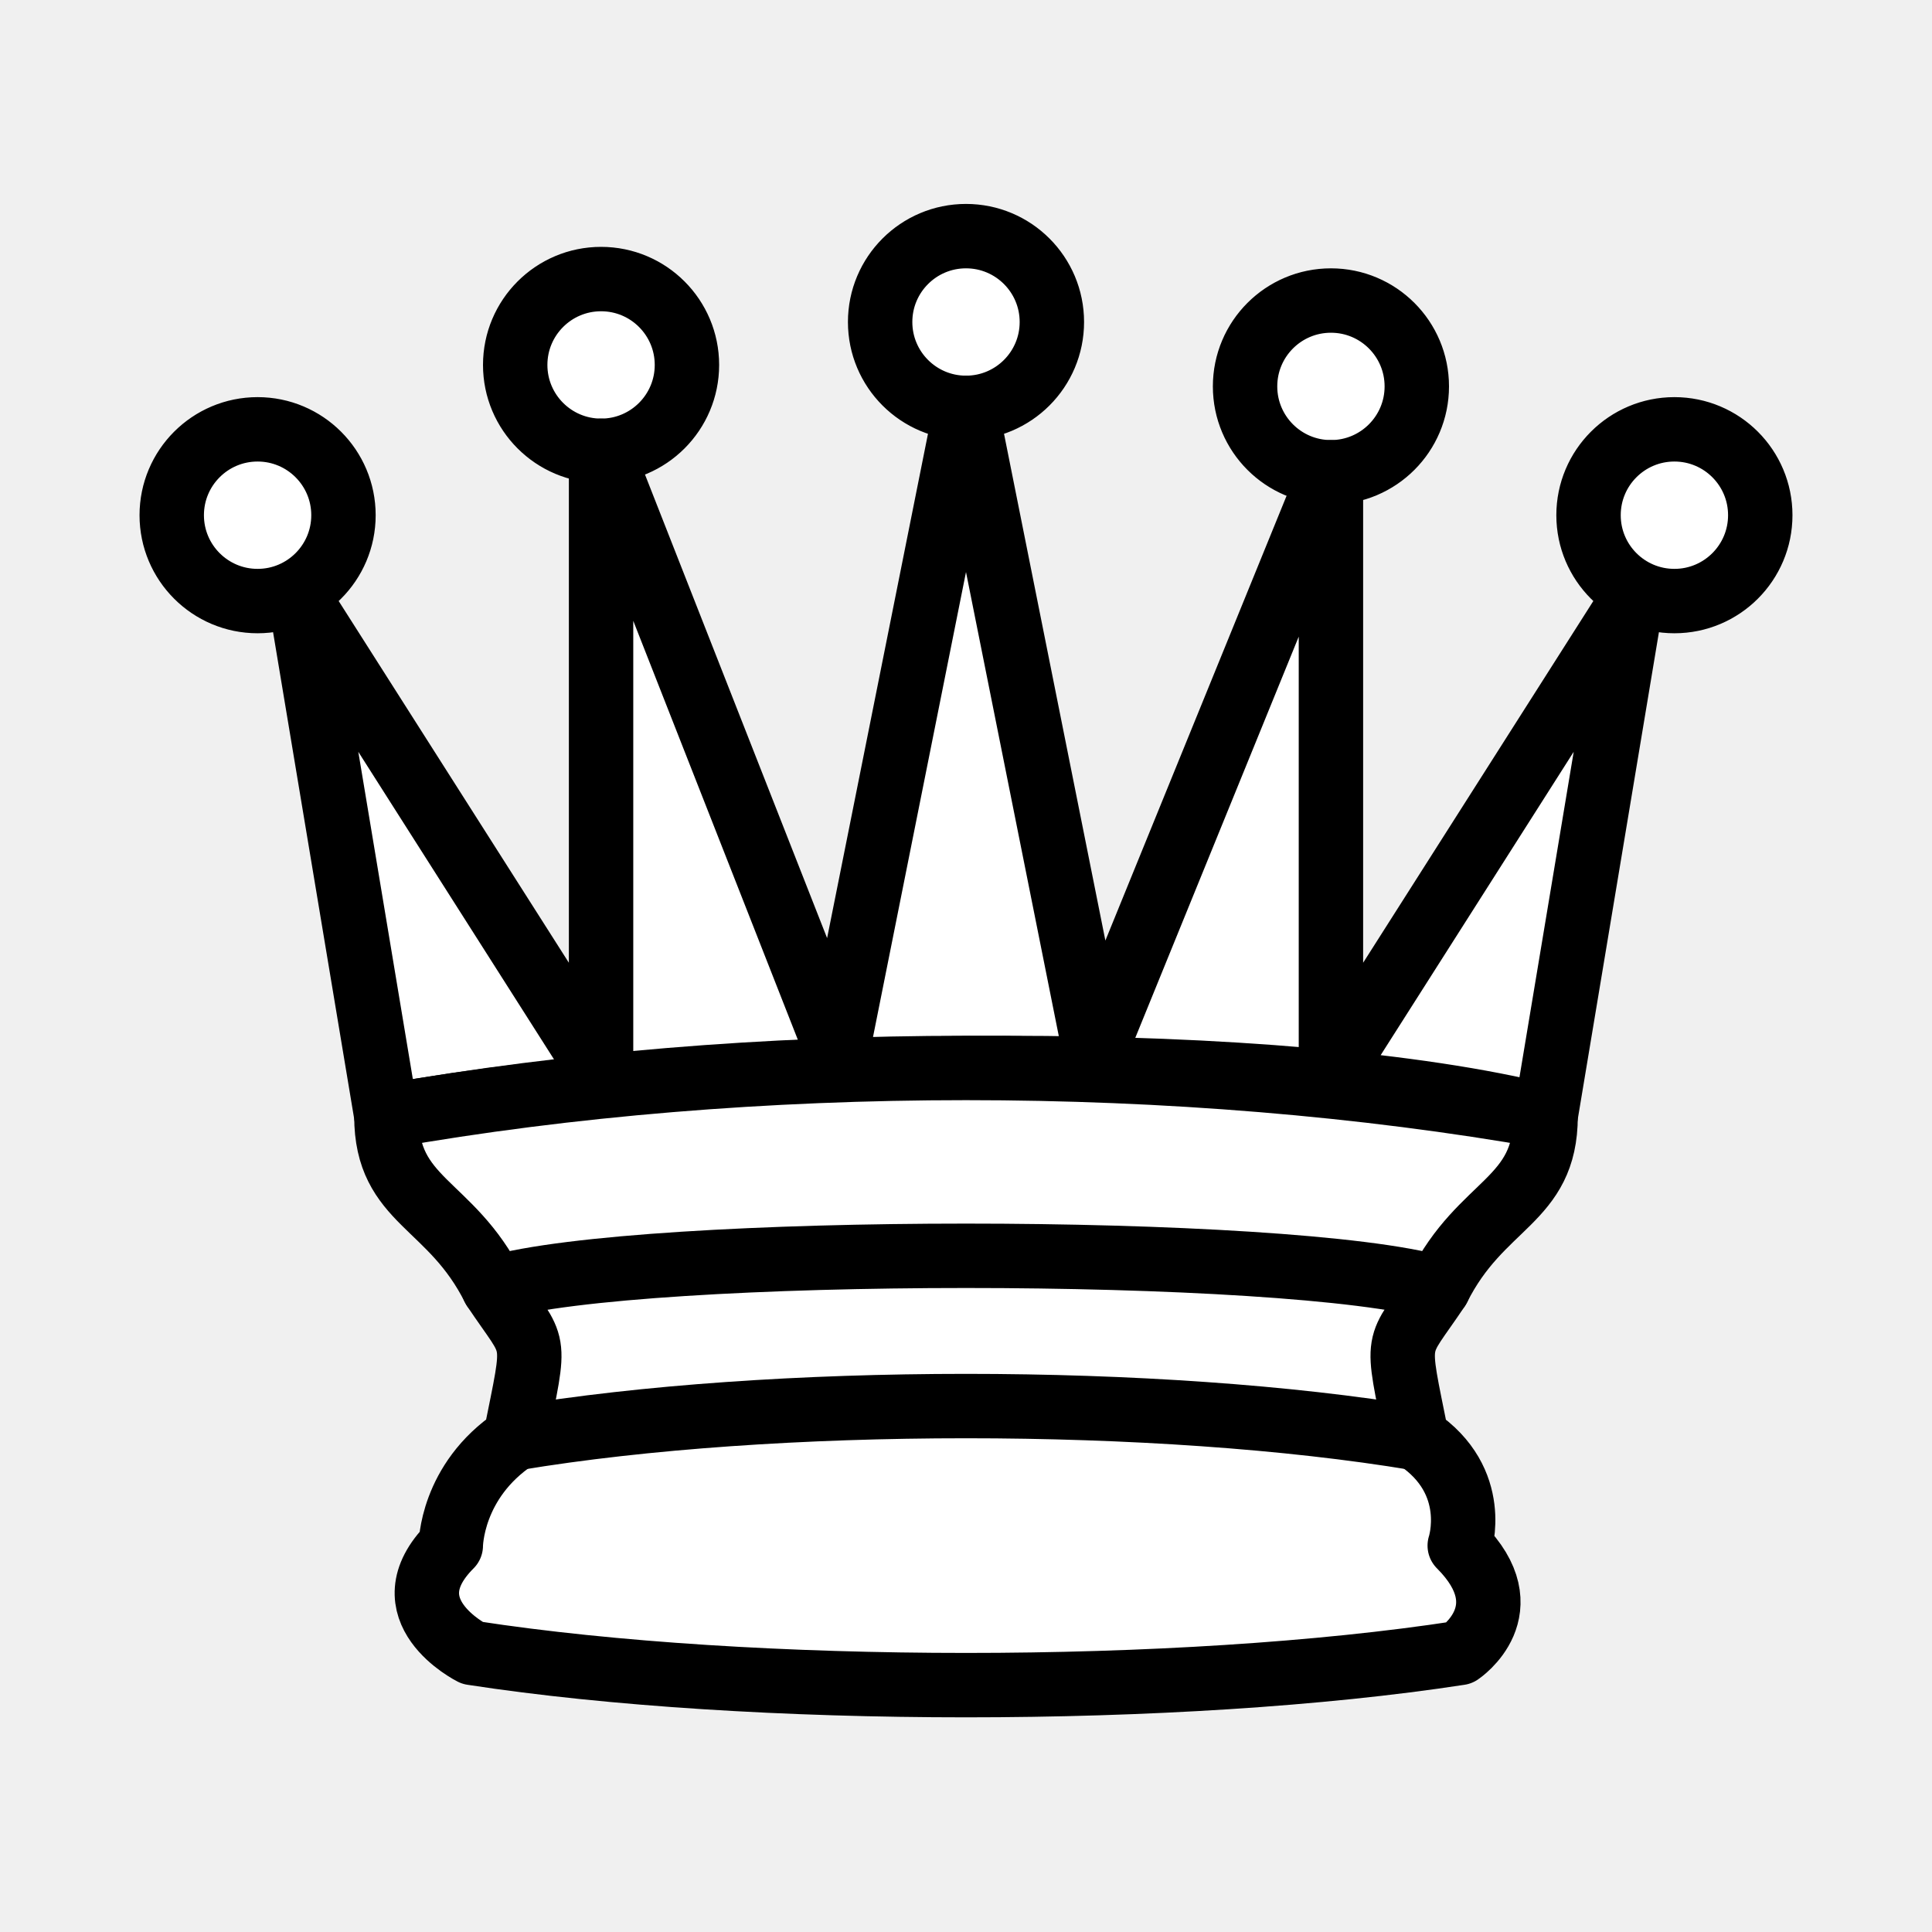
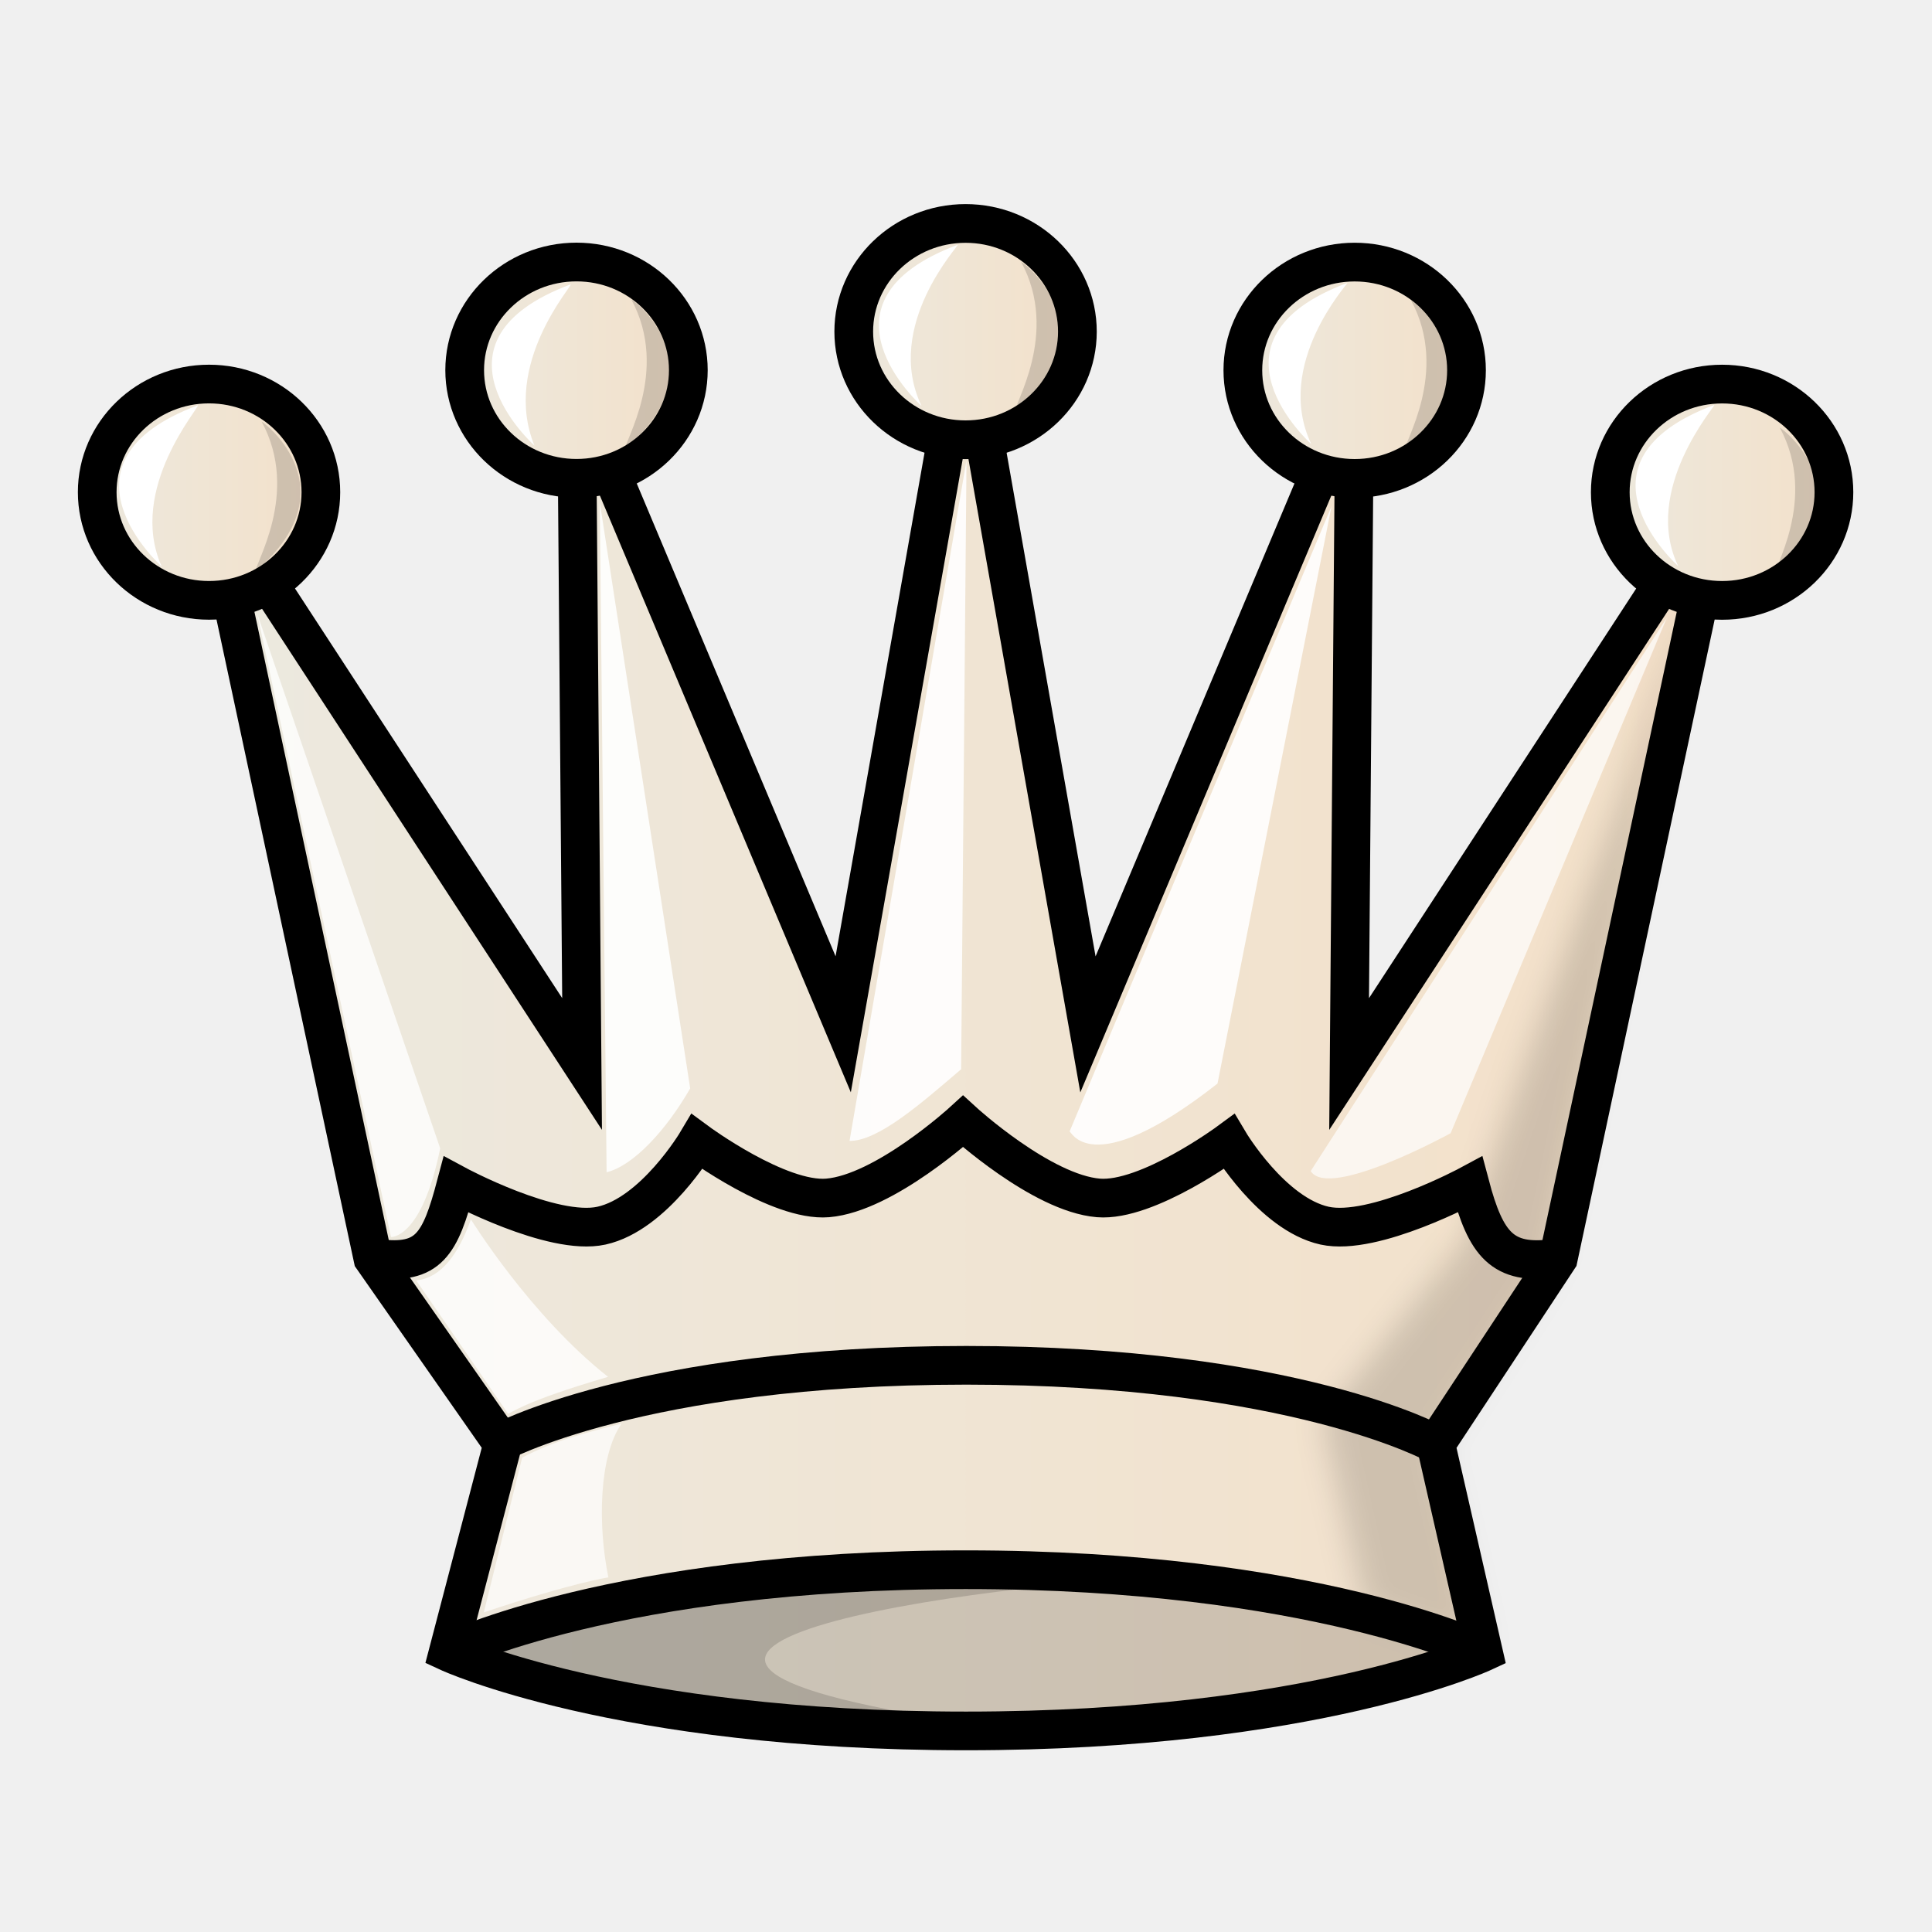
- <svg xmlns="http://www.w3.org/2000/svg" viewBox="0 0 45 45">
-   <g fill="#fff" fill-rule="evenodd" stroke="#000" stroke-linecap="round" stroke-linejoin="round" stroke-width="1.5">
-     <path d="M8 12a2 2 0 1 1-4 0 2 2 0 1 1 4 0m16.5-4.5a2 2 0 1 1-4 0 2 2 0 1 1 4 0M41 12a2 2 0 1 1-4 0 2 2 0 1 1 4 0M16 8.5a2 2 0 1 1-4 0 2 2 0 1 1 4 0M33 9a2 2 0 1 1-4 0 2 2 0 1 1 4 0" />
-     <path stroke-linecap="butt" d="M9 26c8.5-1.5 21-1.5 27 0l2-12-7 11V11l-5.5 13.5-3-15-3 15-5.5-14V25L7 14z" />
-     <path stroke-linecap="butt" d="M9 26c0 2 1.5 2 2.5 4 1 1.5 1 1 .5 3.5-1.5 1-1.5 2.5-1.5 2.5-1.5 1.5.5 2.5.5 2.5 6.5 1 16.5 1 23 0 0 0 1.5-1 0-2.5 0 0 .5-1.5-1-2.5-.5-2.5-.5-2 .5-3.5 1-2 2.5-2 2.5-4-8.5-1.5-18.5-1.5-27 0z" />
-     <path fill="none" d="M11.5 30c3.5-1 18.5-1 22 0M12 33.5c6-1 15-1 21 0" />
-   </g>
+ <svg xmlns="http://www.w3.org/2000/svg" xmlns:xlink="http://www.w3.org/1999/xlink" fill-rule="evenodd" clip-rule="evenodd" image-rendering="optimizeQuality" shape-rendering="geometricPrecision" text-rendering="geometricPrecision" viewBox="0 1.5 50 50">
+   <defs>
+     <linearGradient id="a" x1="9.241" x2="40.761" y1="27.266" y2="27.266" gradientTransform="matrix(.98495 0 0 .98605 .376 .641)" gradientUnits="userSpaceOnUse">
+       <stop offset="0" stop-color="#ece9df" />
+       <stop offset="1" stop-color="#f4e0c8" />
+     </linearGradient>
+     <linearGradient xlink:href="#a" id="b" x1="-25.017" x2="14.084" y1="-249.82" y2="-249.82" gradientTransform="matrix(.99988 0 0 .97754 30.455 272.6)" gradientUnits="userSpaceOnUse" />
+     <linearGradient xlink:href="#a" id="c" x1="-27.911" x2="-21.13" y1="-264.3" y2="-264.3" gradientTransform="matrix(.99988 0 0 .97754 29.927 272.6)" gradientUnits="userSpaceOnUse" />
+     <linearGradient xlink:href="#a" id="e" x1="-18.928" x2="-12.147" y1="-267.53" y2="-267.53" gradientTransform="matrix(.99988 0 0 .97754 30.455 272.6)" gradientUnits="userSpaceOnUse" />
+     <linearGradient xlink:href="#a" id="f" x1="-8.857" x2="-2.076" y1="-268.55" y2="-268.55" gradientTransform="matrix(.99988 0 0 .97754 30.455 272.6)" gradientUnits="userSpaceOnUse" />
+     <linearGradient xlink:href="#a" id="g" x1="1.214" x2="7.995" y1="-267.53" y2="-267.53" gradientTransform="matrix(.99988 0 0 .97754 30.455 272.6)" gradientUnits="userSpaceOnUse" />
+     <linearGradient xlink:href="#a" id="h" x1="10.196" x2="16.978" y1="-264.3" y2="-264.3" gradientTransform="matrix(.99988 0 0 .97754 30.983 272.6)" gradientUnits="userSpaceOnUse" />
+     <filter id="d" width="1.19" height="1.064" x="-.095" y="-.032" color-interpolation-filters="sRGB">
+       <feGaussianBlur stdDeviation=".388" />
+     </filter>
+   </defs>
+   <path fill="url(#b)" stroke="#000" stroke-linecap="round" stroke-width="1.001" d="m37.159 38.874 3.17-4.809 4.239-19.826-9.653 14.798.144-17.439-6.903 16.413-3.167-17.929-3.167 17.927-6.902-16.413.144 17.44-9.654-14.8 4.24 19.827 3.36 4.809-1.41 5.385s4.397 2.039 13.4 2.039c9.005 0 13.39-2.038 13.39-2.038z" />
+   <path fill="none" stroke="#000" stroke-linecap="round" stroke-width="1.001" d="M9.747 34.064c1.347.18 1.645-.355 2.056-1.906 0 0 2.488 1.343 3.762 1.062 1.365-.301 2.474-2.172 2.474-2.172s2.113 1.559 3.38 1.454c1.475-.122 3.504-1.98 3.504-1.98s2.029 1.858 3.503 1.98c1.268.105 3.38-1.454 3.38-1.454s1.11 1.87 2.475 2.172c1.274.281 3.762-1.062 3.762-1.062.411 1.551.84 2.088 2.187 1.907" />
+   <ellipse cx="5.41" cy="14.238" fill="url(#c)" stroke="#000" stroke-linecap="round" stroke-linejoin="round" stroke-width="1.001" rx="2.894" ry="2.799" />
+   <path d="M13.559-262.78c-1.191 4.726-4.701 13.531-6.049 18.221l-3.738 4.819 1.08 4.99 3.08 1.16-1.227-5.51 2.961-4.677z" filter="url(#d)" opacity=".15" style="mix-blend-mode:normal" transform="matrix(.99988 0 0 .97754 30.455 272.6)" />
+   <path d="M24.496 41.69c-4.835 0-9.67.857-12.894 2.57 3.226 1.714 8.068 1.746 12.908 1.745-11.917-1.877 1.961-3.693 6.74-3.726-2.135-.391-4.443-.589-6.753-.589z" opacity=".15" />
+   <path fill="none" stroke="#000" stroke-width="1.001" d="M11.601 44.26s4.388-2.136 13.392-2.136 13.392 2.136 13.392 2.136m-25.528-5.386s3.666-2.04 12.151-2.04 12.151 2.04 12.151 2.04" />
+   <ellipse cx="14.92" cy="11.08" fill="url(#e)" stroke="#000" stroke-linecap="round" stroke-linejoin="round" stroke-width="1.002" rx="2.894" ry="2.799" />
+   <ellipse cx="24.989" cy="10.082" fill="url(#f)" stroke="#000" stroke-linecap="round" stroke-linejoin="round" stroke-width="1.002" rx="2.894" ry="2.799" />
+   <ellipse cx="35.059" cy="11.082" fill="url(#g)" stroke="#000" stroke-linecap="round" stroke-linejoin="round" stroke-width="1.002" rx="2.894" ry="2.799" />
+   <ellipse cx="44.568" cy="14.239" fill="url(#h)" stroke="#000" stroke-linecap="round" stroke-linejoin="round" stroke-width="1.002" rx="2.894" ry="2.799" />
+   <path fill="#fff" d="m6.657 17.385 3.462 16.129s.794.057 1.273-2.295z" opacity=".8" />
+   <path fill="#fff" d="m15.522 14.499 2.34 15.169c-.625 1.087-1.471 2-2.163 2.17zm6.464 16.528 3.027-17.612-.139 15.757c-1.066.913-2.15 1.858-2.888 1.855m12.473-16.422-6.78 16.182c.016-.092.467 1.394 3.83-1.244z" opacity=".9" />
+   <path fill="#fff" d="m33.921 31.807 9.219-14.326-5.598 13.346s-3.153 1.734-3.621.98" opacity=".7" />
+   <path fill="#fff" d="M4.184 16.16s-3.017-2.692.934-4.17c.088.013-1.833 2.155-.934 4.17m9.647-3.129s-3.018-2.692.934-4.17c.09 0-1.796 2.054-.934 4.17m10.018-1.025s-3.018-2.692.934-4.17c.059 0-1.927 2.09-.934 4.17m10.086.986s-3.018-2.692.934-4.17c.044-.004-1.919 2.093-.934 4.17m9.496 3.158s-3.018-2.692.934-4.17c.046.017-1.882 2.19-.934 4.17" />
+   <path d="M24.993 46.396c-9.004 0-13.392-2.136-13.392-2.136s4.387-2.137 13.392-2.137c9.004 0 13.392 2.137 13.392 2.137s-4.388 2.136-13.392 2.136M6.771 12.412c.08.026 2.315 1.75-.147 3.864-.074-.124 1.162-2.001.147-3.864m9.565-3.166c.08.026 2.314 1.75-.148 3.863-.074-.124 1.162-2 .148-3.863m10.089-.97c.08.026 2.314 1.75-.148 3.864-.074-.124 1.162-2.001.148-3.864m10.09.992c.08.027 2.314 1.751-.148 3.864-.074-.124 1.162-2 .148-3.864m9.544 3.297c.08.026 2.314 1.75-.148 3.864-.074-.124 1.162-2.001.148-3.864" opacity=".15" />
+   <path fill="#fff" d="M13.514 39.223c.848-.45 1.7-.66 2.571-.878-.587.84-.616 2.64-.34 3.978 0 0-.89.125-3.224.905z" opacity=".7" />
+   <path fill="#fff" d="M13.146 38.084c.11-.016.33-.29 2.591-.951-2.014-1.585-3.55-4.075-3.55-4.075-.329.914-.773 1.514-1.415 1.58z" opacity=".8" />
</svg>
